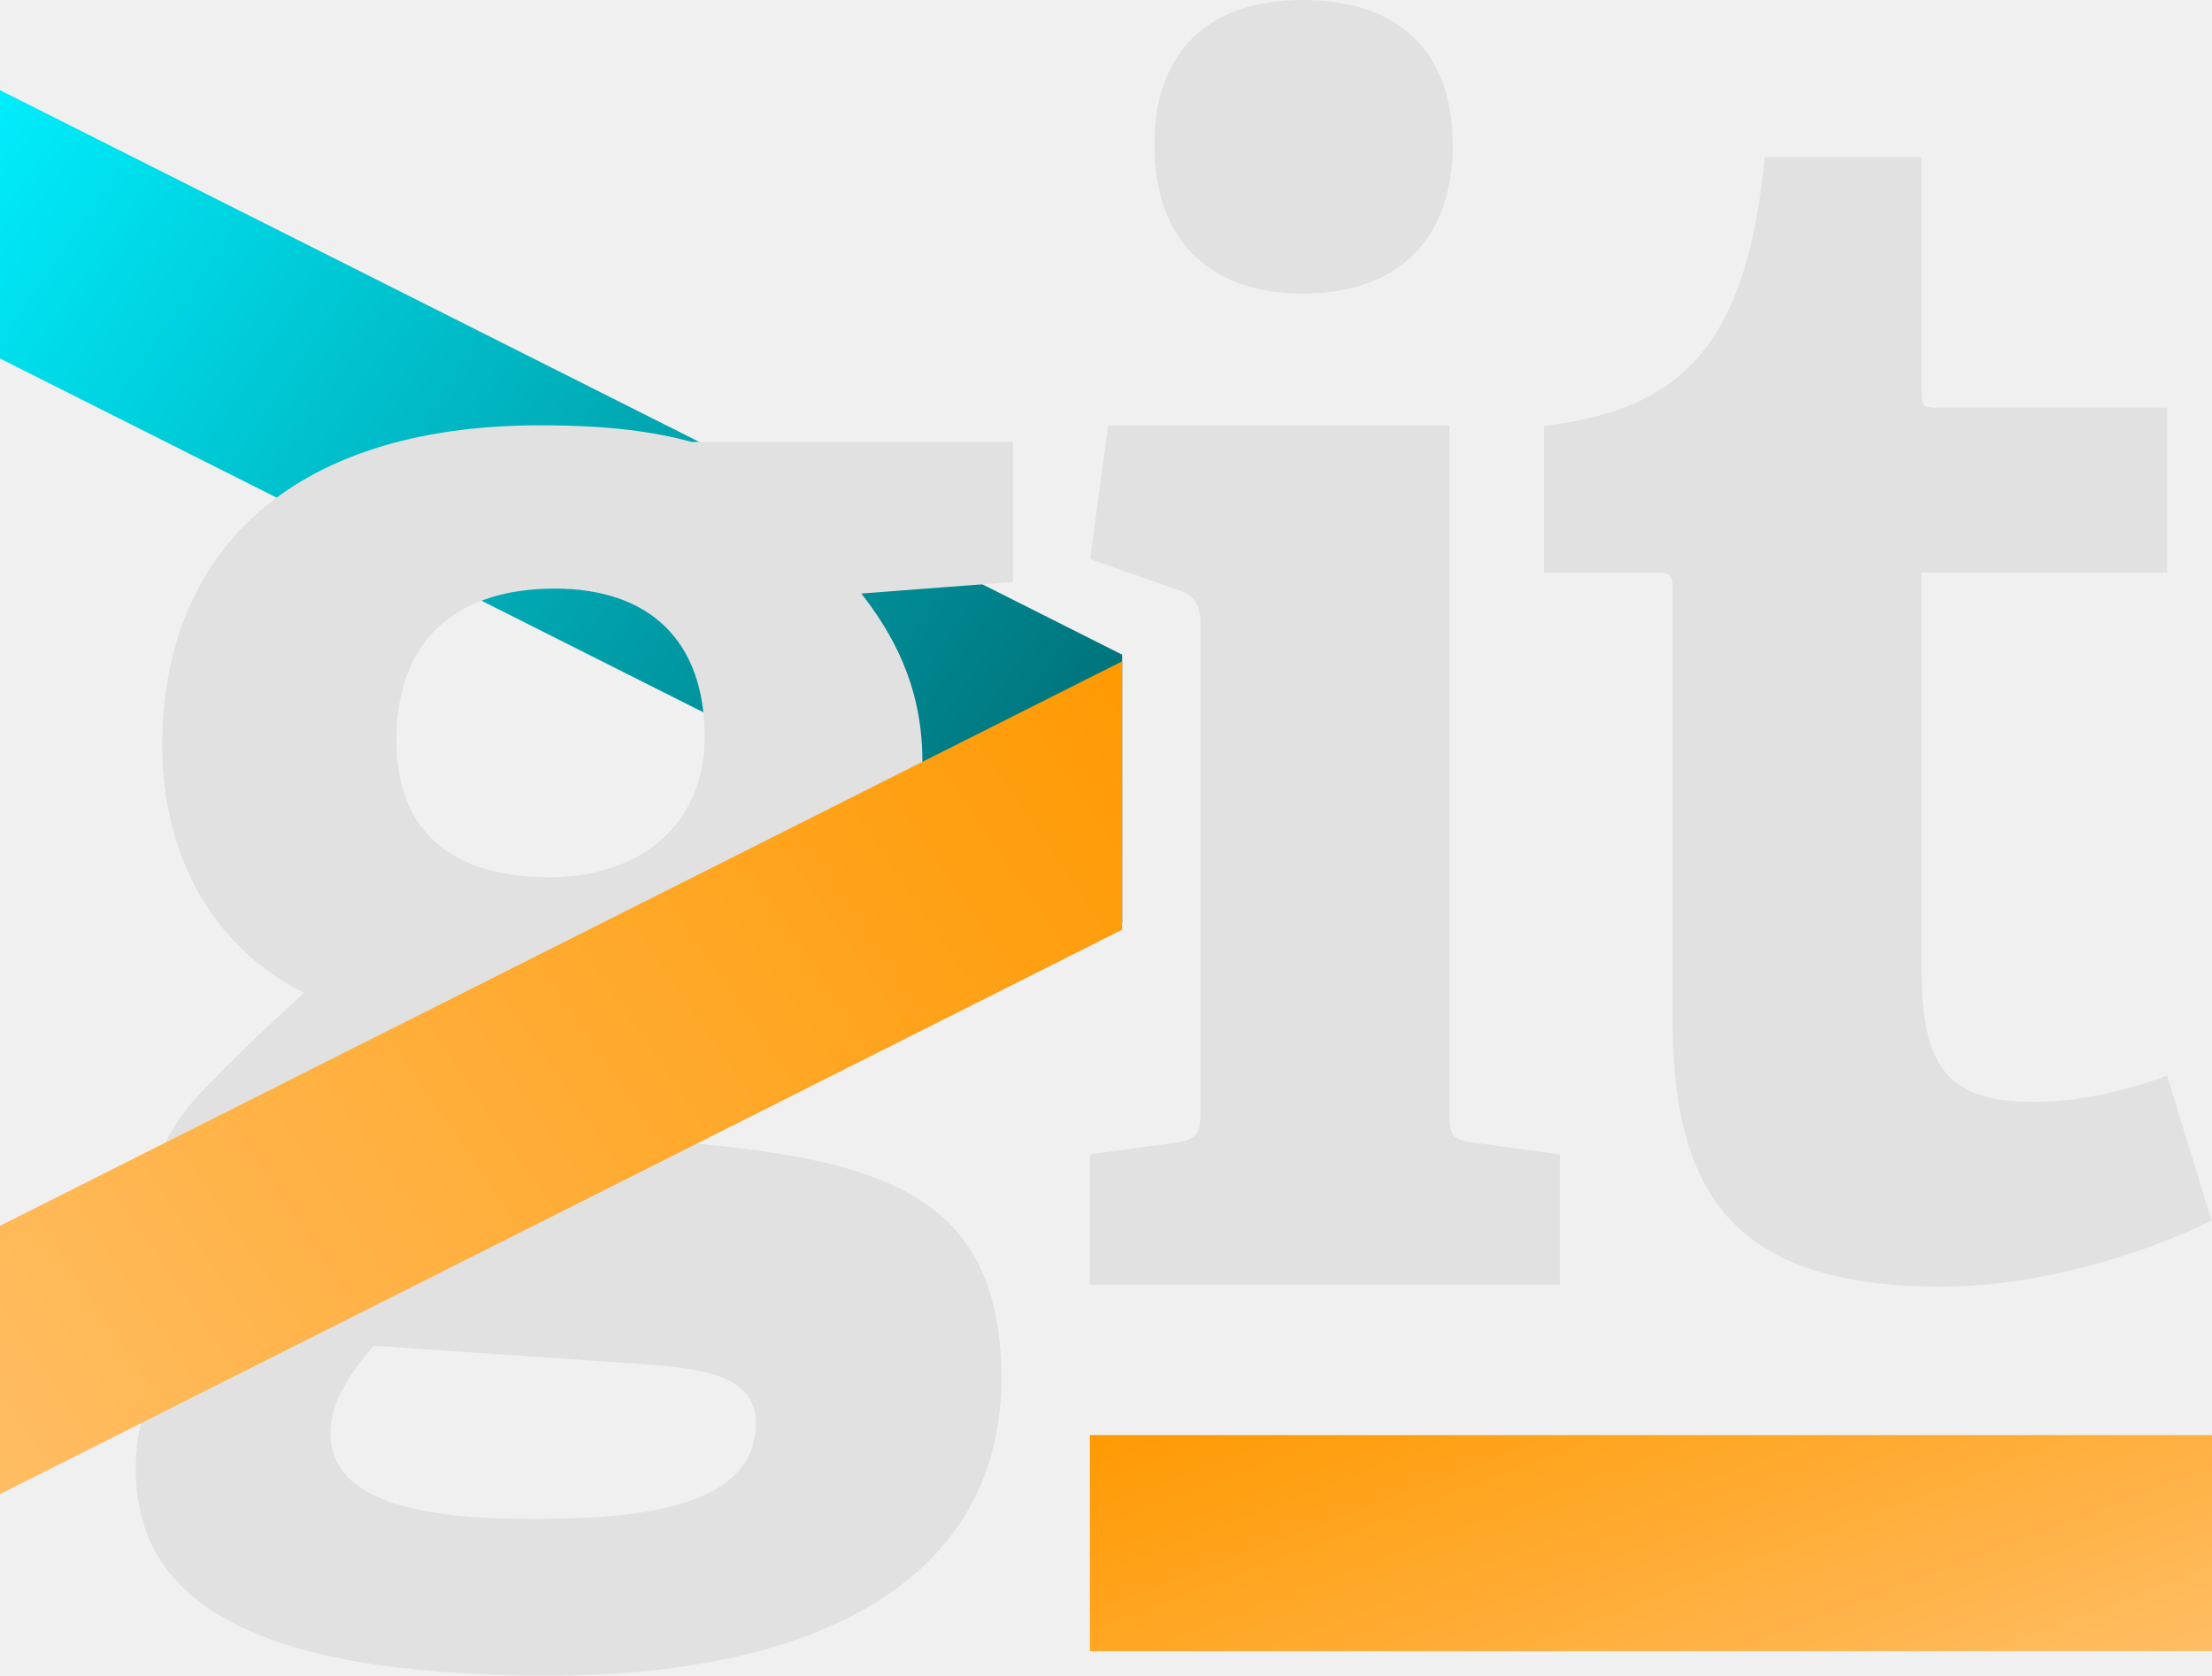
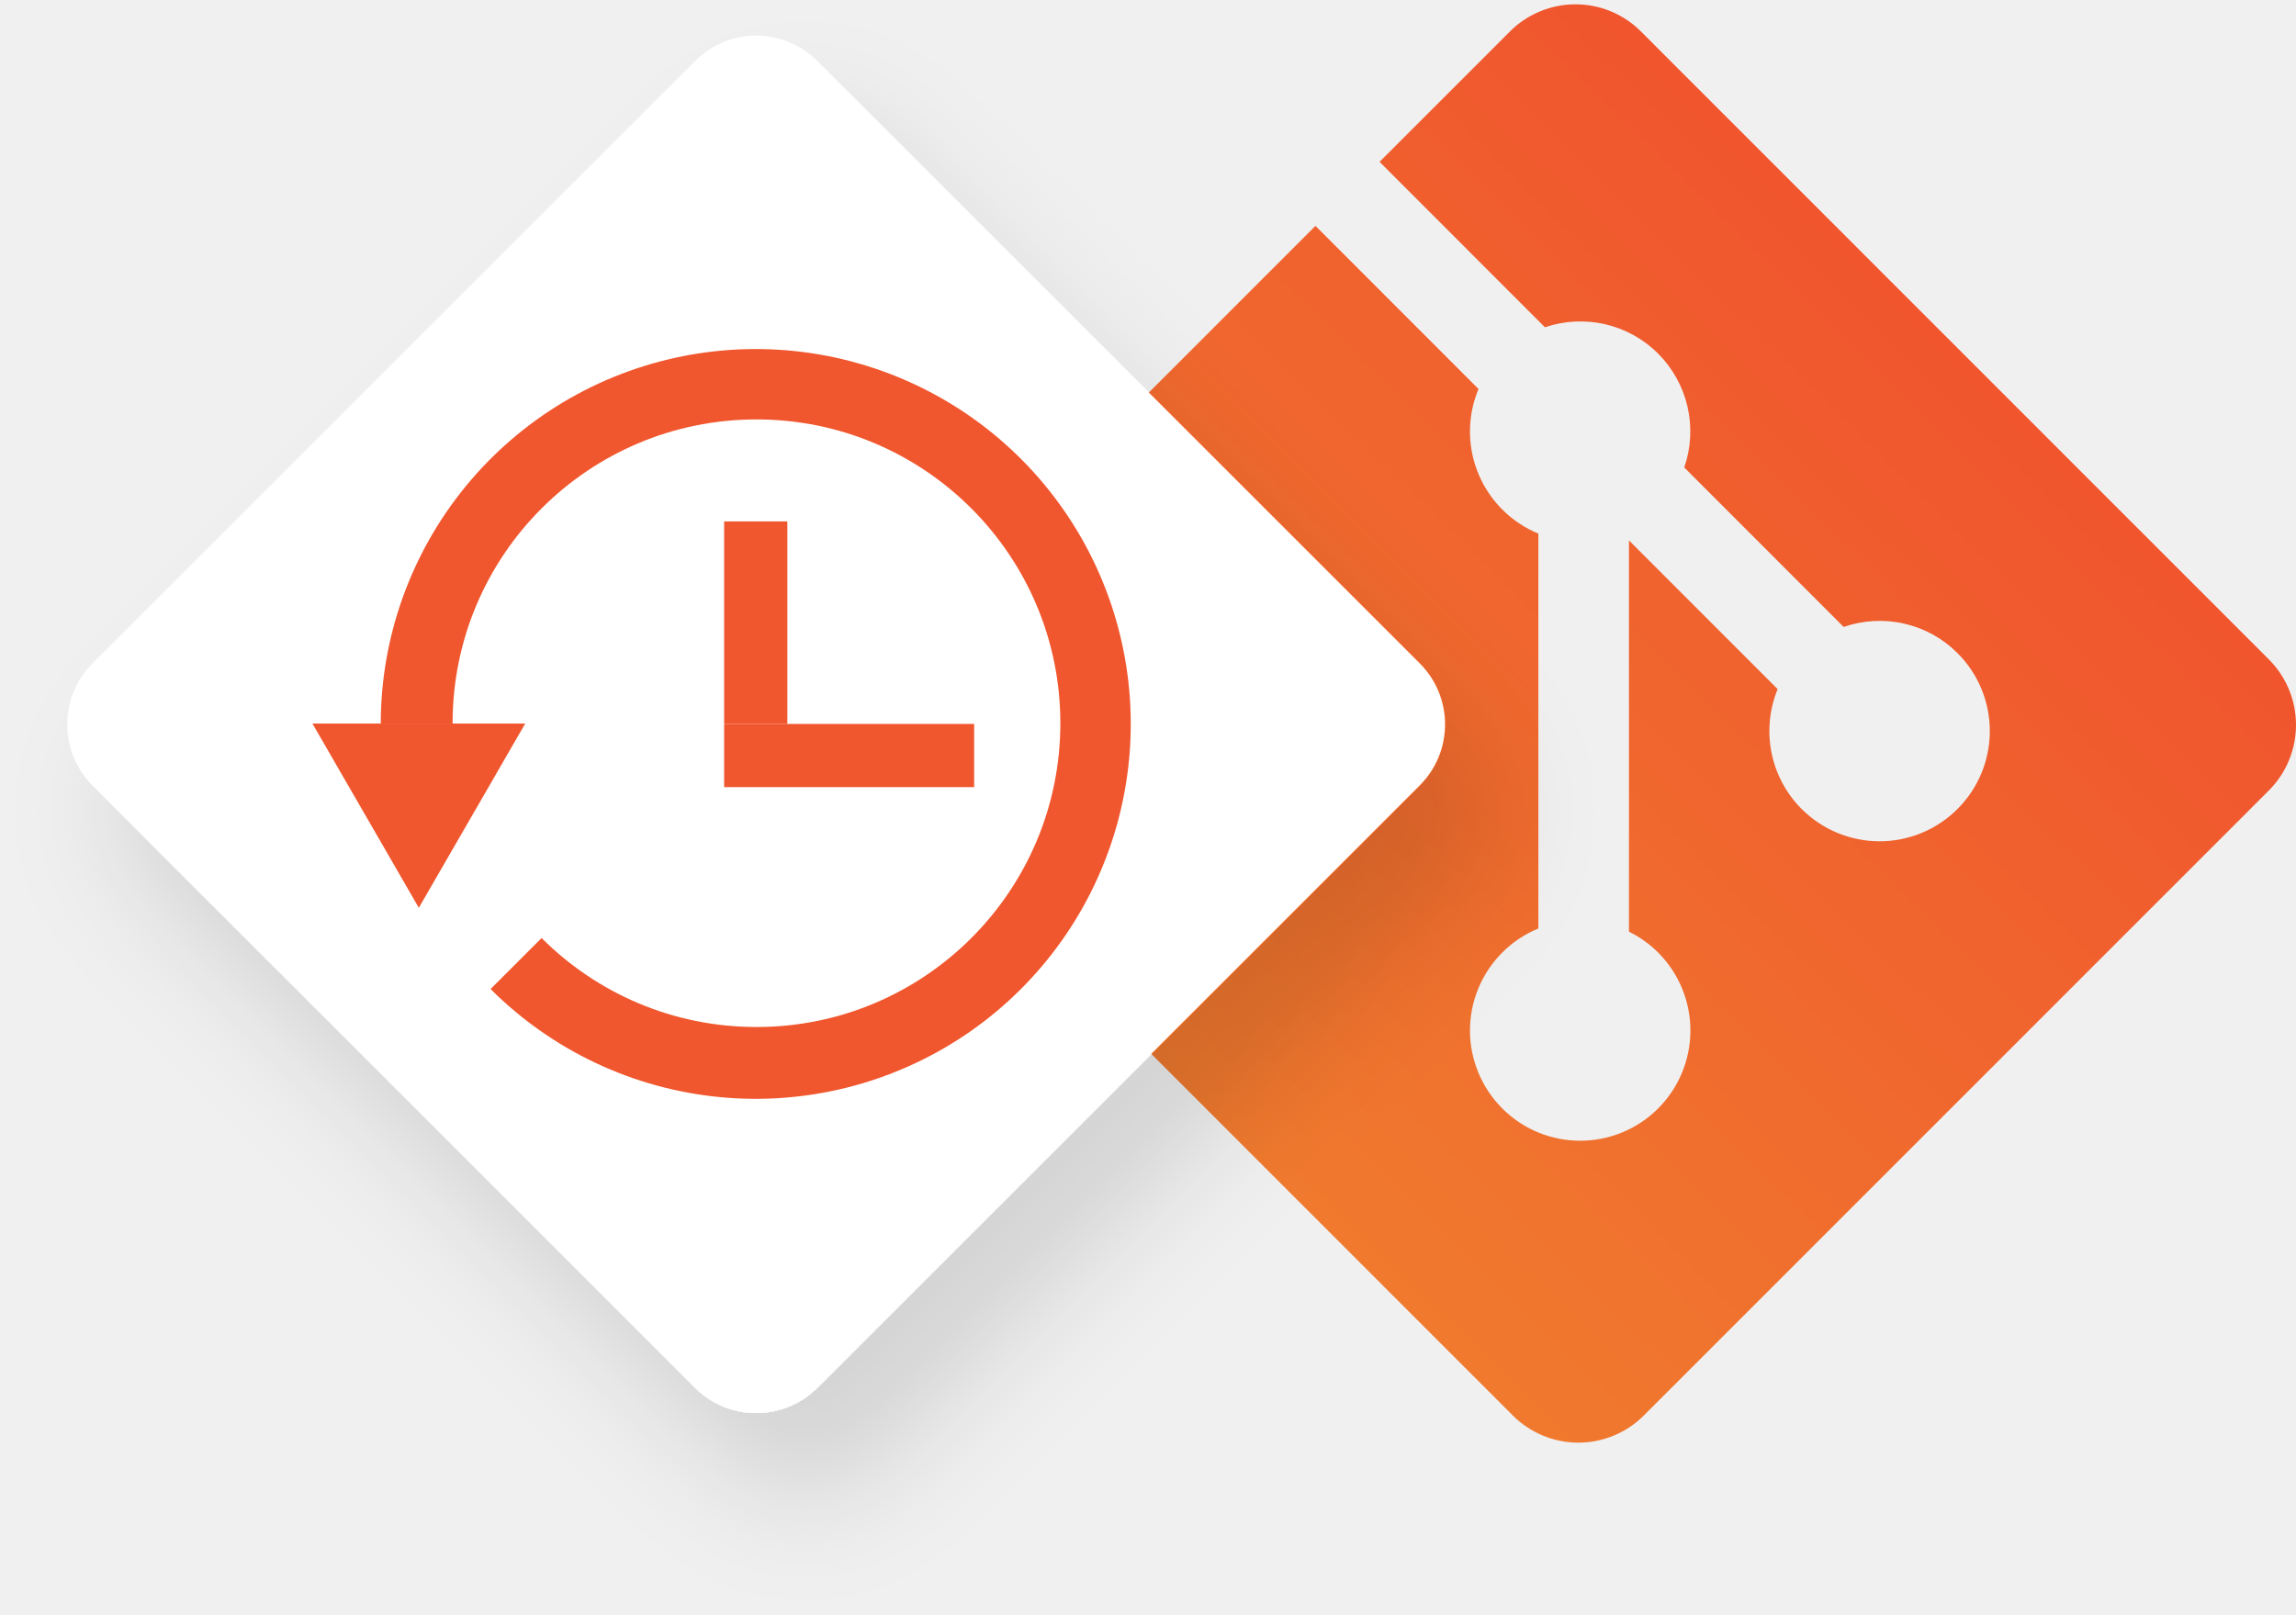
- <svg xmlns="http://www.w3.org/2000/svg" width="1987" height="1505" viewBox="0 0 1987 1505" fill="none">
-   <path d="M0 81L1008 588V829L0 322V81Z" fill="url(#paint0_linear_0_1)" />
-   <path d="M498.182 528.644C416.751 528.644 356.065 568.684 356.065 664.972C356.065 737.511 396.006 787.918 493.792 787.918C576.686 787.918 632.998 739.111 632.998 661.975C632.998 574.592 582.608 528.644 498.182 528.644V528.644ZM335.32 1208.75C316.039 1232.41 296.826 1257.61 296.826 1287.26C296.826 1346.51 372.283 1364.28 475.974 1364.28C561.931 1364.28 678.93 1358.29 678.93 1278.43C678.93 1230.88 622.634 1227.95 551.499 1223.49L335.32 1208.75ZM773.72 533.104C800.319 567.22 828.518 614.632 828.518 682.796C828.518 847.179 699.675 943.534 513.073 943.534C465.61 943.534 422.673 937.61 396.006 930.17L347.165 1008.7L492.26 1017.55C748.533 1033.9 899.568 1041.35 899.568 1238.32C899.568 1408.7 749.997 1505 492.26 1505C224.227 1505 122 1436.84 122 1319.78C122 1253.1 151.645 1217.64 203.499 1168.64C154.572 1148.03 138.354 1110.98 138.354 1070.94C138.354 1038.36 154.572 1008.7 181.291 980.51C207.941 952.386 237.535 924.246 273.102 891.662C200.572 856.082 145.723 779.015 145.723 669.364C145.723 498.988 258.263 382 484.891 382C548.572 382 587.067 387.856 621.171 396.845H910V522.72L773.737 533.104" fill="#E1E1E1" />
-   <path d="M1170.17 263.663C1085.78 263.663 1036.93 214.817 1036.93 130.3C1036.93 45.935 1085.78 0 1170.17 0C1256.09 0 1304.95 45.952 1304.95 130.3C1304.95 214.8 1256.1 263.663 1170.17 263.663ZM979.178 1153.86V1036.83L1054.68 1026.52C1075.42 1023.54 1078.39 1019.08 1078.39 996.802V561.364C1078.39 545.144 1073.95 534.711 1059.14 530.321L979.178 502.137L995.458 382.202H1301.95V996.836C1301.95 1020.65 1303.41 1023.56 1325.68 1026.55L1401.17 1036.87V1153.87H979.178" fill="#E1E1E1" />
-   <path d="M1986.63 1096.4C1922.97 1127.46 1829.72 1155.64 1745.27 1155.64C1569.1 1155.64 1502.51 1084.59 1502.51 917.118V529.129C1502.51 520.211 1502.51 514.306 1490.6 514.306H1386.95V382.474C1517.33 367.651 1569.1 302.433 1585.38 141.005H1726.07V351.363C1726.07 361.728 1726.07 366.17 1737.89 366.17H1946.63V514.306H1726.07V868.256C1726.07 955.667 1746.79 989.705 1826.75 989.705C1868.2 989.705 1911.13 979.34 1946.63 966.048L1986.63 1096.42" fill="#E1E1E1" />
-   <path d="M1008 594L-1.00731e-05 1101V1342L1008 835V594Z" fill="url(#paint1_linear_0_1)" />
-   <rect x="979" y="1289" width="1008" height="194" fill="url(#paint2_linear_0_1)" />
+ <svg xmlns="http://www.w3.org/2000/svg" width="1598" height="1124" viewBox="0 0 1598 1124" fill="none">
+   <path d="M1579.11 459.066L1142.07 21.892C1136.09 15.902 1128.98 11.151 1121.16 7.91C1113.34 4.668 1104.96 3 1096.5 3C1088.03 3 1079.65 4.668 1071.83 7.91C1064.01 11.151 1056.9 15.902 1050.92 21.892L960.167 112.669L1075.27 227.86C1088.8 223.245 1103.35 222.516 1117.28 225.755C1131.2 228.994 1143.94 236.073 1154.05 246.187C1164.2 256.365 1171.29 269.195 1174.51 283.213C1177.73 297.23 1176.94 311.87 1172.23 325.46L1283.18 436.487C1296.76 431.763 1311.4 430.965 1325.41 434.186C1339.43 437.406 1352.25 444.514 1362.41 454.693C1369.54 461.812 1375.2 470.268 1379.06 479.577C1382.92 488.886 1384.9 498.865 1384.9 508.943C1384.9 519.021 1382.92 529 1379.06 538.309C1375.2 547.617 1369.54 556.073 1362.41 563.193C1355.29 570.327 1346.83 575.987 1337.53 579.849C1328.22 583.71 1318.24 585.698 1308.16 585.698C1298.08 585.698 1288.11 583.71 1278.8 579.849C1269.49 575.987 1261.03 570.327 1253.91 563.193C1243.22 552.481 1235.93 538.844 1232.96 523.998C1229.99 509.152 1231.48 493.759 1237.23 479.755L1133.75 376.233V648.641C1141.26 652.334 1148.12 657.234 1154.05 663.144C1168.43 677.542 1176.51 697.065 1176.51 717.422C1176.51 737.778 1168.43 757.301 1154.05 771.699C1124.06 801.651 1075.49 801.651 1045.59 771.699C1038.46 764.576 1032.8 756.115 1028.94 746.802C1025.08 737.488 1023.09 727.505 1023.09 717.422C1023.09 707.339 1025.08 697.355 1028.94 688.042C1032.8 678.728 1038.46 670.268 1045.59 663.144C1052.75 655.939 1061.28 650.248 1070.69 646.411V371.464C1061.28 367.626 1052.75 361.936 1045.59 354.73C1034.82 343.964 1027.5 330.238 1024.55 315.296C1021.6 300.354 1023.16 284.873 1029.03 270.82L915.555 157.255L615.89 457.044C609.901 463.032 605.151 470.141 601.91 477.966C598.669 485.79 597 494.177 597 502.647C597 511.117 598.669 519.504 601.91 527.329C605.151 535.153 609.901 542.263 615.89 548.25L1052.93 985.468C1058.91 991.458 1066.02 996.209 1073.84 999.45C1081.66 1002.69 1090.04 1004.36 1098.51 1004.36C1106.97 1004.36 1115.35 1002.69 1123.17 999.45C1130.99 996.209 1138.1 991.458 1144.08 985.468L1579.11 550.316C1591.21 538.214 1598 521.803 1598 504.691C1598 487.579 1591.21 471.167 1579.11 459.066Z" fill="url(#paint0_linear_75_83)" />
+   <g filter="url(#filter0_d_75_83)">
+     <rect x="526.292" width="713.177" height="713.177" rx="60" transform="rotate(45 526.292 0)" fill="white" />
+   </g>
+   <path d="M265 504C265 443.616 285.938 385.101 324.245 338.423C362.552 291.746 415.858 259.795 475.082 248.015C534.305 236.235 595.781 245.354 649.035 273.819C702.289 302.283 744.025 348.332 767.133 404.12C790.241 459.907 793.29 521.981 775.762 579.764C758.233 637.548 721.212 687.466 671.004 721.014C620.797 754.561 560.511 769.662 500.418 763.743C440.325 757.825 384.143 731.253 341.446 688.555L526 504L265 504Z" fill="#F0572E" />
+   <circle cx="526.5" cy="503.5" r="211.5" fill="white" />
+   <path d="M291.5 632L365.546 503.75H217.455L291.5 632Z" fill="#F0572E" />
+   <rect x="504" y="363" width="44" height="141" fill="#F0572E" />
+   <rect x="504" y="548" width="44" height="174" transform="rotate(-90 504 548)" fill="#F0572E" />
  <defs>
-     <linearGradient id="paint0_linear_0_1" x1="58.041" y1="-47.5" x2="1777.46" y2="1127.68" gradientUnits="userSpaceOnUse">
-       <stop stop-color="#00F0FF" />
-       <stop offset="1" stop-color="#000F12" />
-     </linearGradient>
-     <linearGradient id="paint1_linear_0_1" x1="949.959" y1="465.5" x2="-769.465" y2="1640.68" gradientUnits="userSpaceOnUse">
-       <stop stop-color="#FF9900" />
-       <stop offset="1" stop-color="#FFD4A2" />
-     </linearGradient>
-     <linearGradient id="paint2_linear_0_1" x1="1037.04" y1="1255.67" x2="1354.57" y2="2092.44" gradientUnits="userSpaceOnUse">
-       <stop stop-color="#FF9900" />
-       <stop offset="1" stop-color="#FFD4A2" />
+     <filter id="filter0_d_75_83" x="0.853" y="4.853" width="1118.88" height="1118.88" filterUnits="userSpaceOnUse" color-interpolation-filters="sRGB">
+       <feFlood flood-opacity="0" result="BackgroundImageFix" />
+       <feColorMatrix in="SourceAlpha" type="matrix" values="0 0 0 0 0 0 0 0 0 0 0 0 0 0 0 0 0 0 127 0" result="hardAlpha" />
+       <feOffset dx="34" dy="60" />
+       <feGaussianBlur stdDeviation="40" />
+       <feComposite in2="hardAlpha" operator="out" />
+       <feColorMatrix type="matrix" values="0 0 0 0 0 0 0 0 0 0 0 0 0 0 0 0 0 0 0.12 0" />
+       <feBlend mode="normal" in2="BackgroundImageFix" result="effect1_dropShadow_75_83" />
+       <feBlend mode="normal" in="SourceGraphic" in2="effect1_dropShadow_75_83" result="shape" />
+     </filter>
+     <linearGradient id="paint0_linear_75_83" x1="1711.69" y1="-138.393" x2="569.236" y2="1020.52" gradientUnits="userSpaceOnUse">
+       <stop stop-color="#F03C2E" />
+       <stop offset="1" stop-color="#F08B2E" />
    </linearGradient>
  </defs>
</svg>
